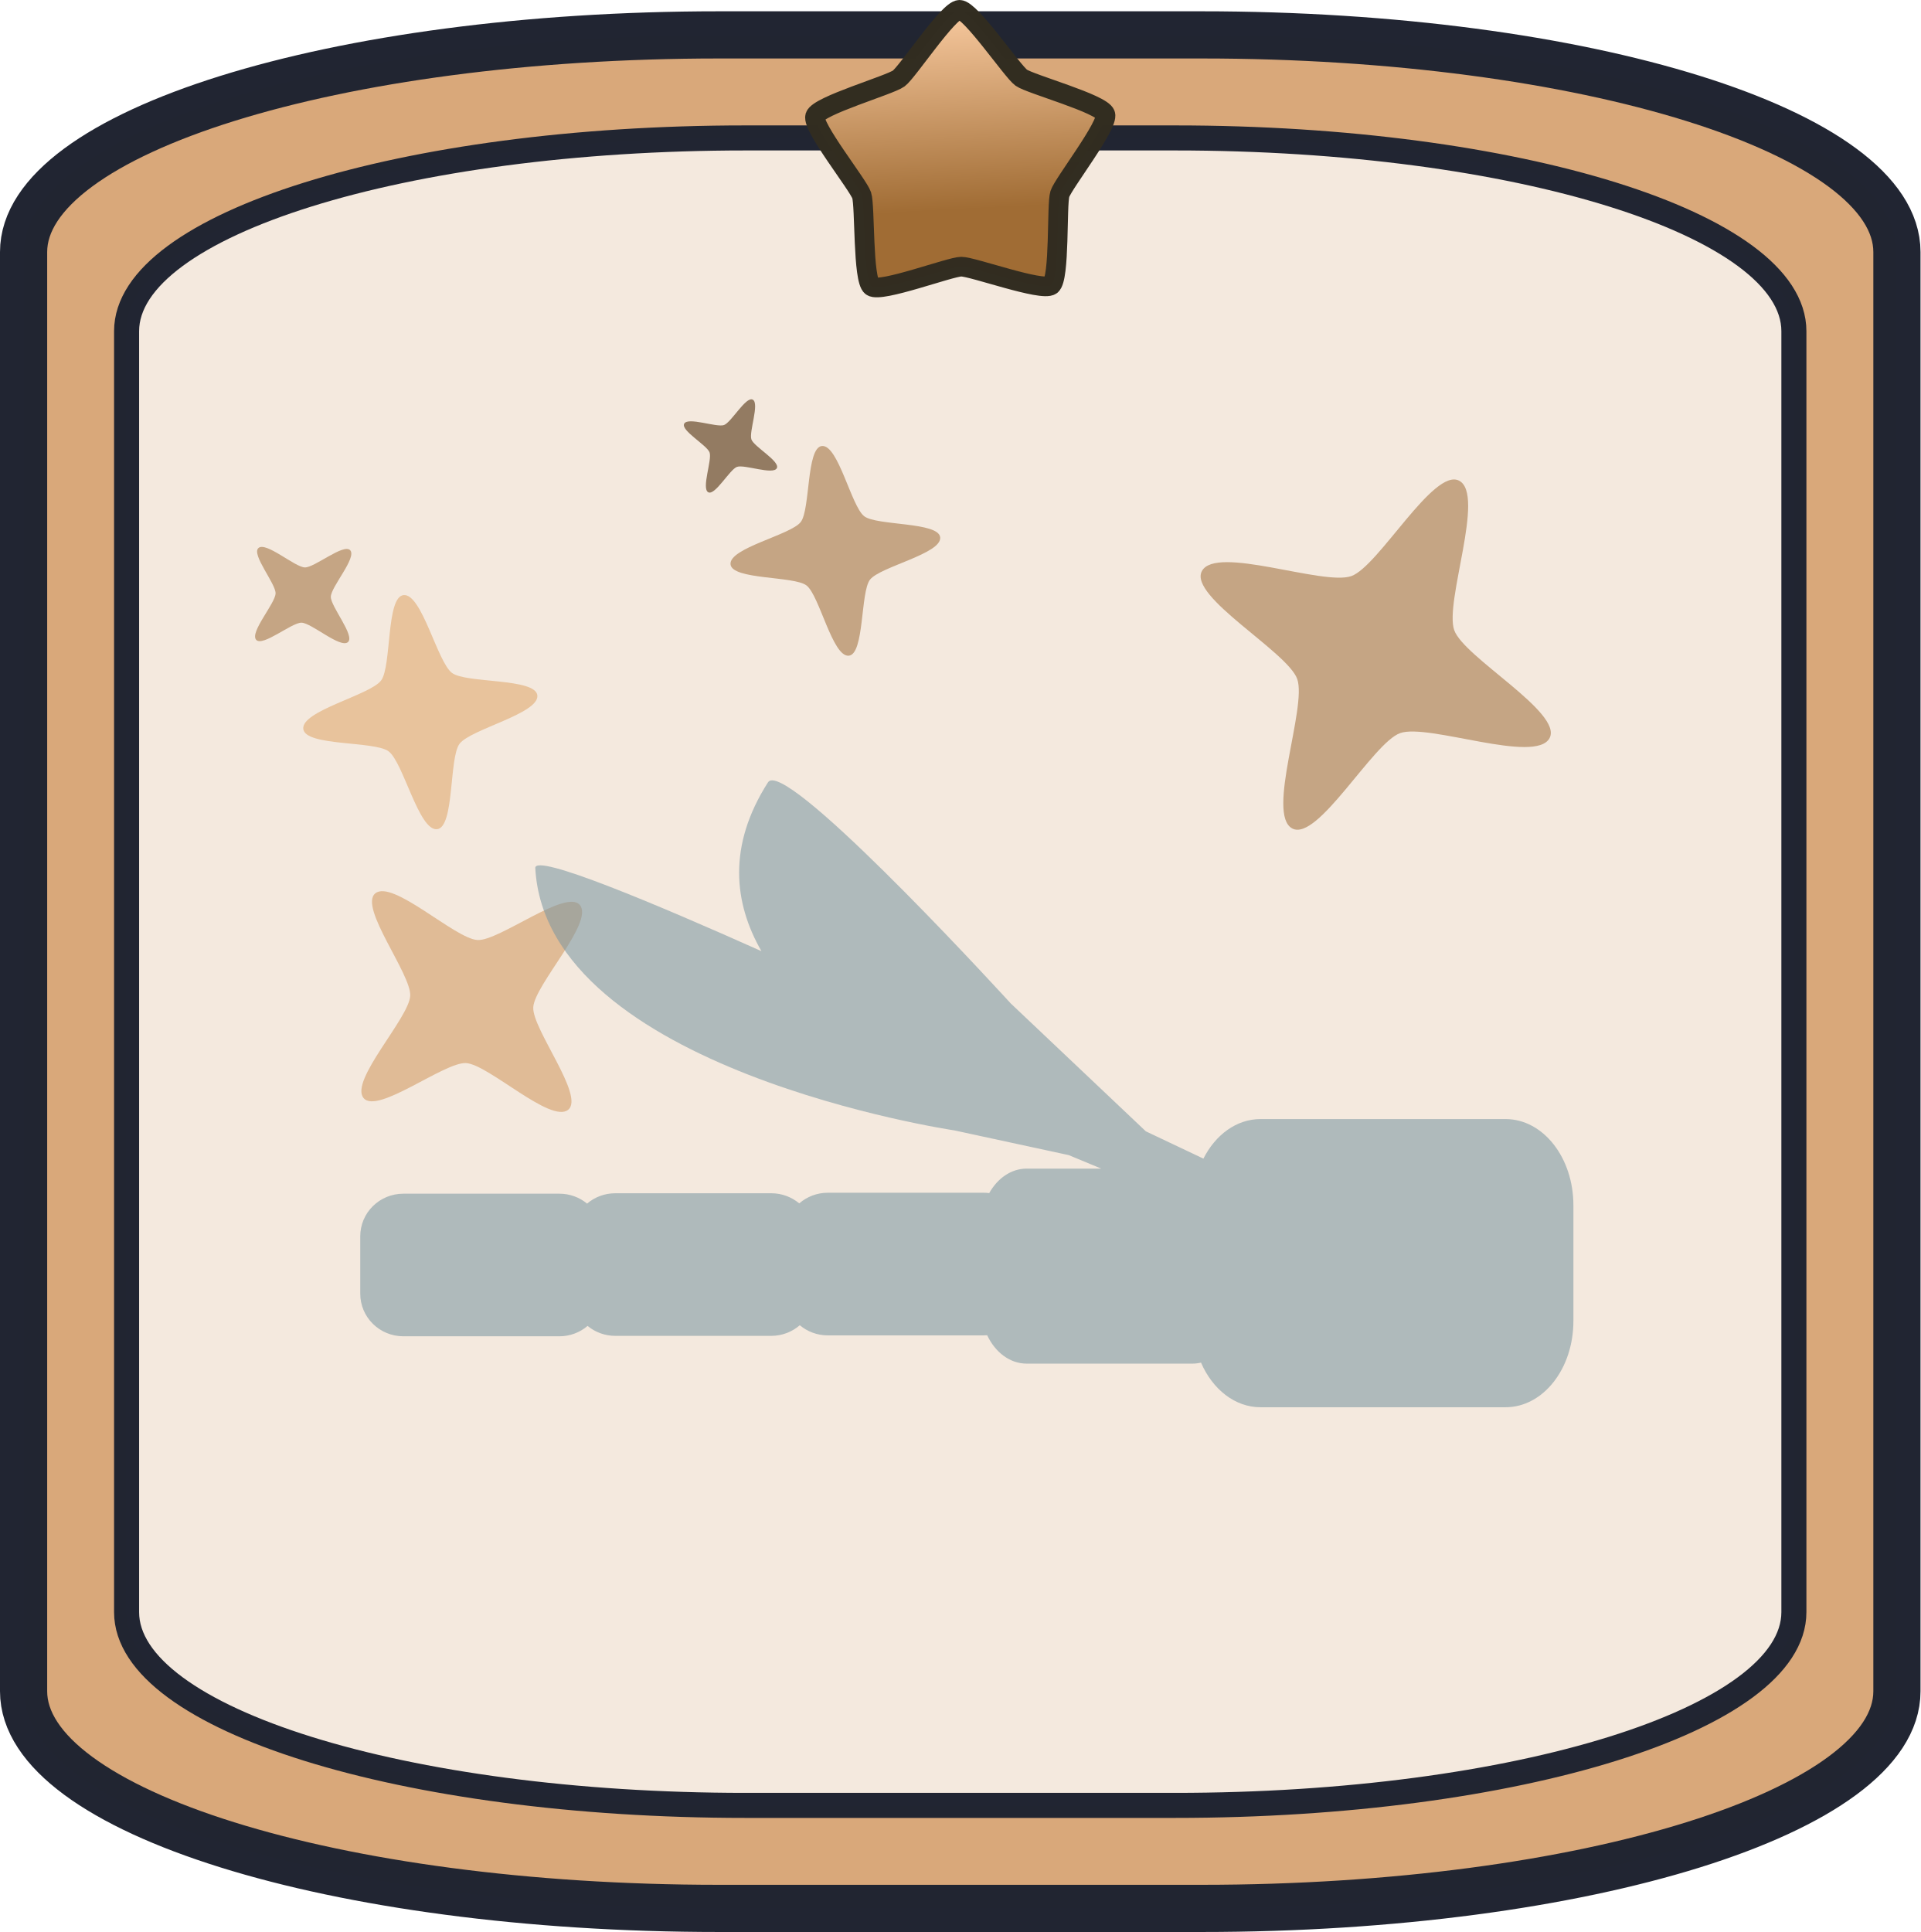
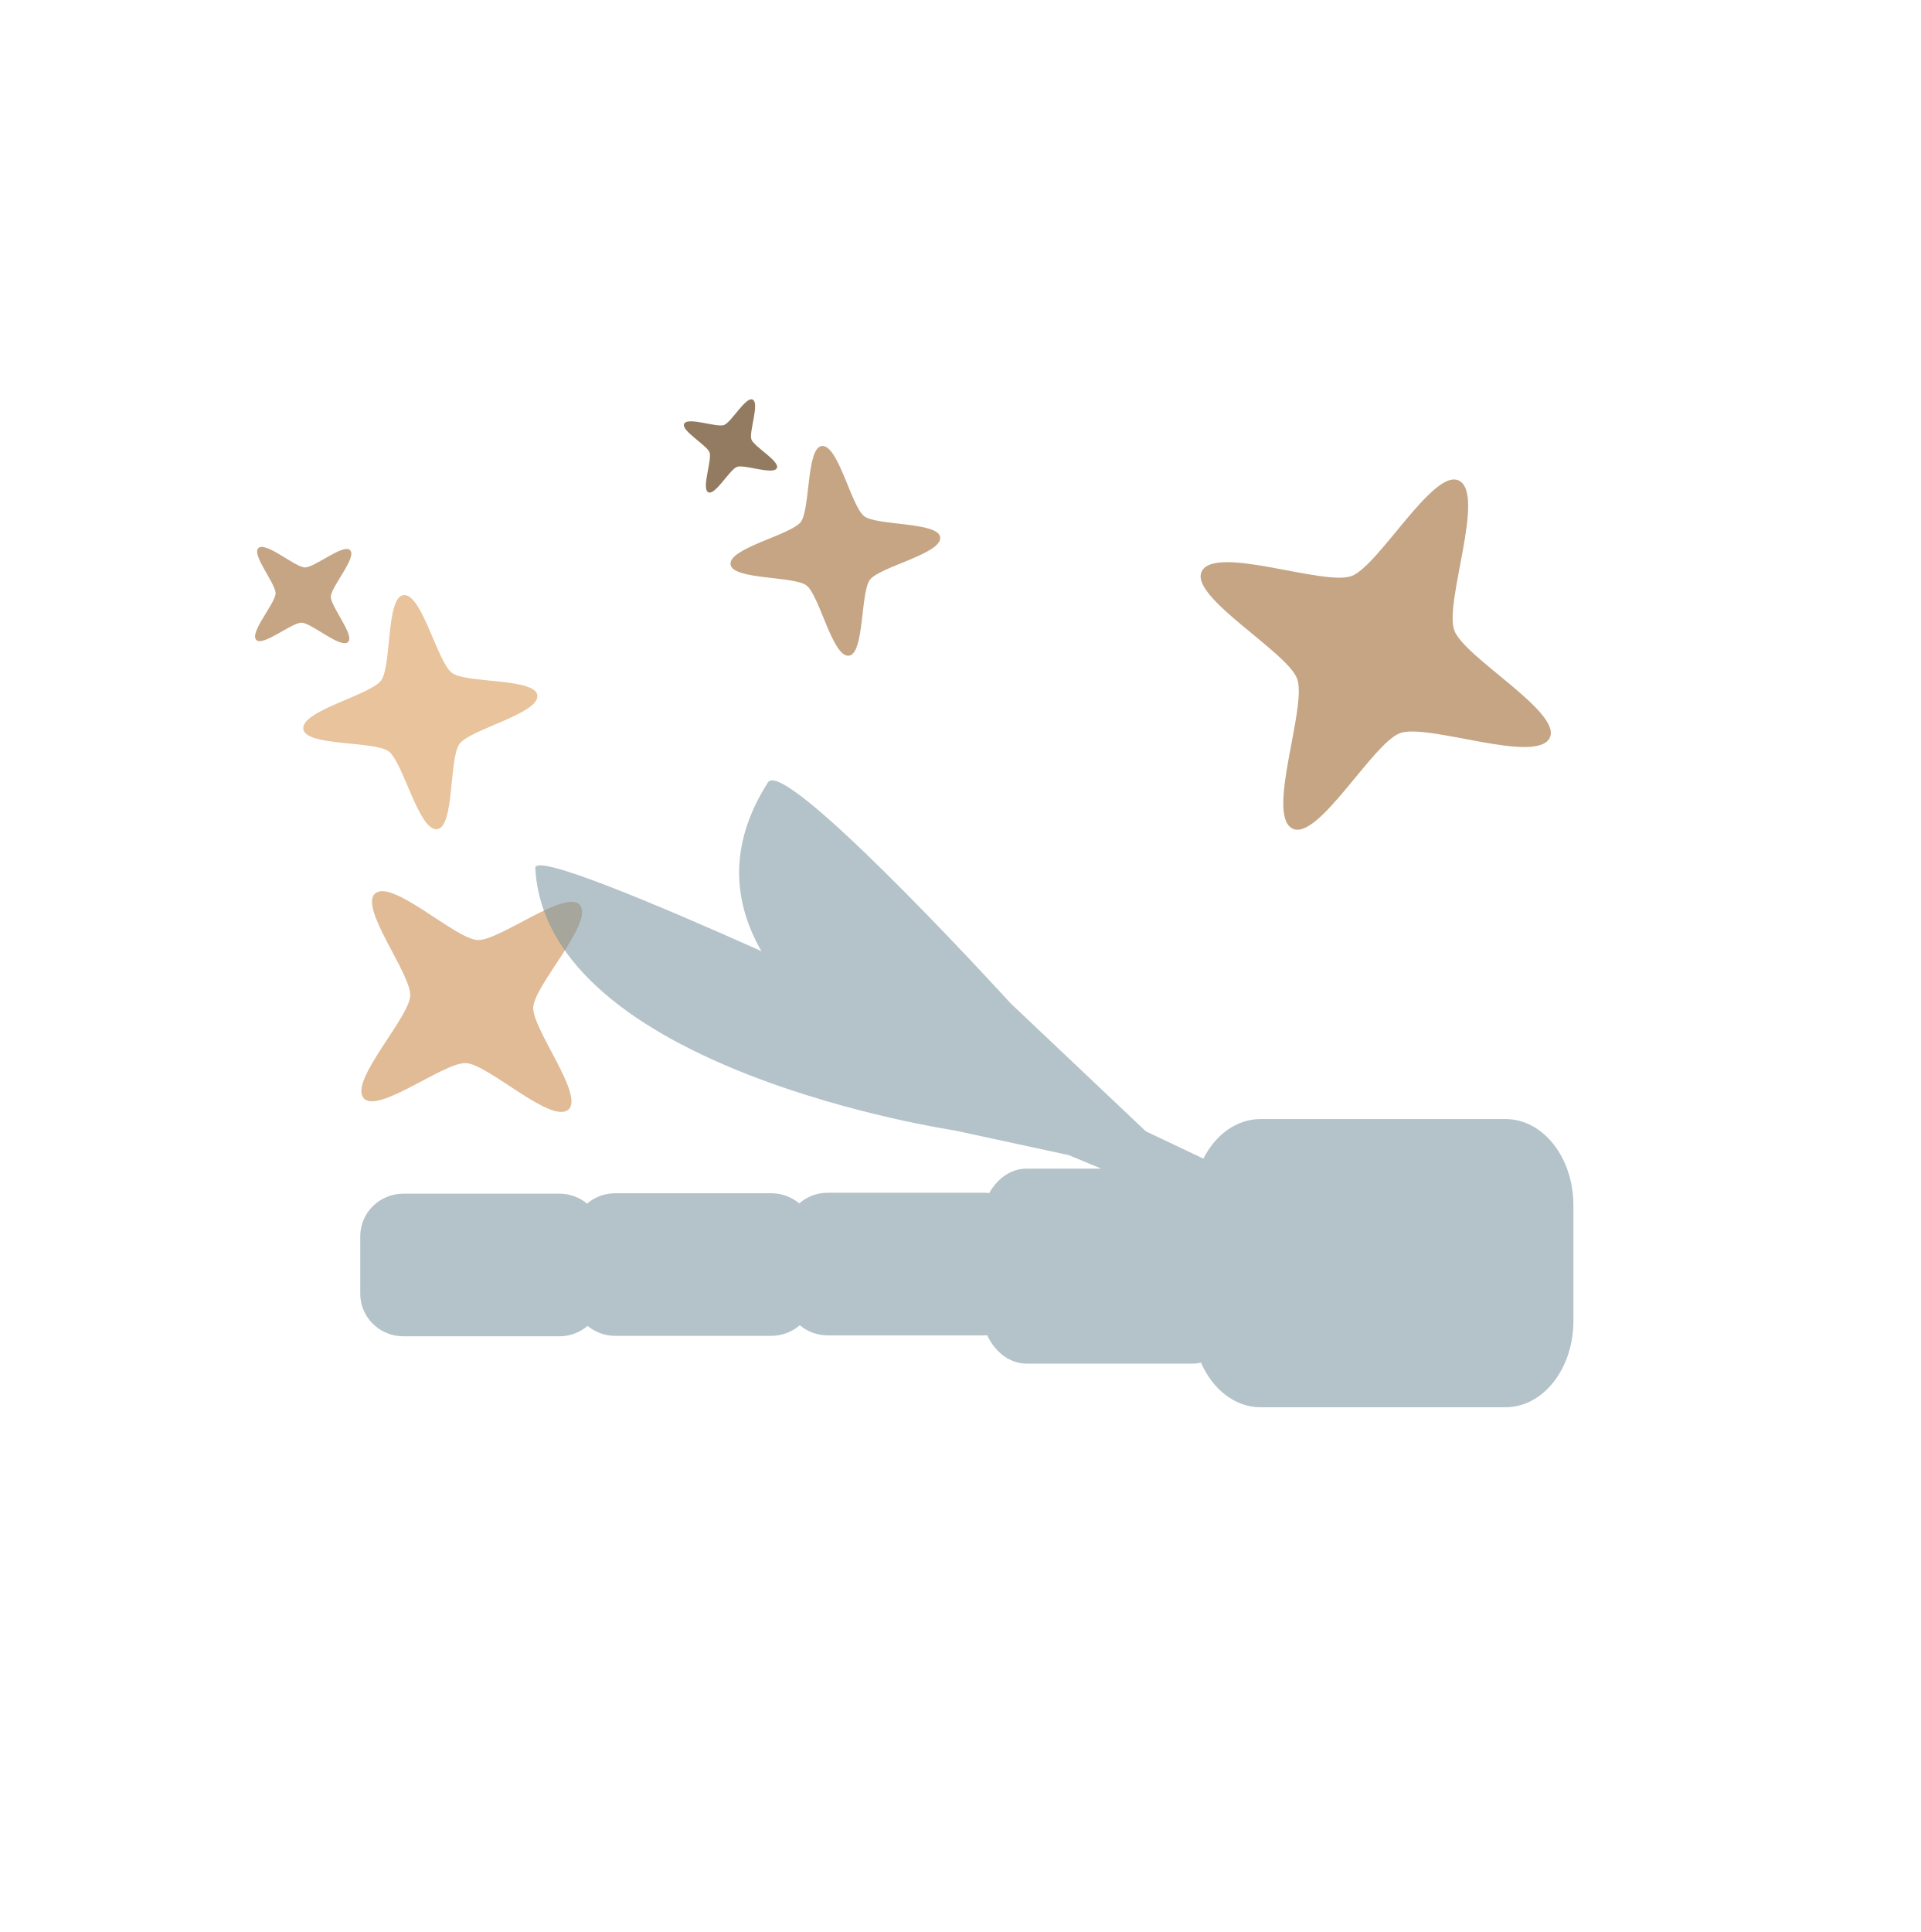
- <svg xmlns="http://www.w3.org/2000/svg" xmlns:xlink="http://www.w3.org/1999/xlink" width="200" height="201.177" viewBox="0 0 52.917 53.228" version="1.1" id="svg1">
+ <svg xmlns="http://www.w3.org/2000/svg" width="200" height="201.177" viewBox="0 0 52.917 53.228" version="1.1" id="svg1">
  <defs id="defs1">
-     <linearGradient xlink:href="#linearGradient33" id="linearGradient34" x1="9.158" y1="0.654" x2="9.524" y2="7.639" gradientUnits="userSpaceOnUse" />
-     <linearGradient id="linearGradient33">
-       <stop style="stop-color:#ffd1a8;stop-opacity:1;" offset="0" id="stop33" />
-       <stop style="stop-color:#a06c34;stop-opacity:1;" offset="0.696" id="stop34" />
-     </linearGradient>
-   </defs>
-   <g id="layer1" transform="translate(-0.2000028)">
-     <rect style="fill:#d9a87a;fill-opacity:1;stroke:#212532;stroke-width:1.3;stroke-linejoin:round;stroke-miterlimit:8.2;stroke-dasharray:none;stroke-opacity:0.996" id="rect1" width="51.617" height="51.617" x="0.85" y="0.961" ry="5.982" rx="19.158" />
-     <rect style="fill:#f4e9de;fill-opacity:1;stroke:#212532;stroke-width:0.69;stroke-linejoin:round;stroke-miterlimit:8.2;stroke-dasharray:none;stroke-opacity:0.996" id="rect1-8" width="45.94" height="45.94" x="3.688" y="3.8" ry="5.324" rx="17.051" />
-     <path style="fill:url(#linearGradient34);fill-opacity:1;fill-rule:nonzero;stroke:#322d21;stroke-width:0.443;stroke-linejoin:round;stroke-miterlimit:8.2;stroke-opacity:0.996" id="path1-5" d="M 11.386,7.222 C 11.183,7.371 9.615,6.801 9.363,6.803 9.112,6.804 7.551,7.395 7.346,7.249 7.142,7.102 7.199,5.434 7.12,5.196 7.04,4.957 5.996,3.655 6.072,3.415 6.148,3.176 7.752,2.715 7.955,2.565 8.157,2.416 9.073,1.021 9.324,1.019 c 0.251,-0.002 1.186,1.381 1.39,1.528 0.204,0.146 1.815,0.586 1.894,0.825 0.079,0.239 -0.947,1.555 -1.024,1.794 -0.076,0.24 0.003,1.907 -0.199,2.056 z" transform="matrix(1.223289,0,0,1.223289,15.23236,-0.975738)" />
-   </g>
+     </defs>
+   <g id="layer1" transform="translate(-0.2000028)" />
  <g id="layer2">
    <path style="fill:#e0bb96;fill-opacity:1;stroke:#9fe7f9;stroke-width:0;stroke-linecap:round;stroke-dasharray:none;stroke-opacity:0.996;paint-order:fill markers stroke" id="path1-89" d="m 34.181,15.237 c -0.329,0.627 -2.871,-0.352 -3.539,-0.117 -0.644,0.226 -1.952,2.576 -2.555,2.259 -0.627,-0.329 0.352,-2.871 0.117,-3.539 -0.226,-0.644 -2.576,-1.952 -2.259,-2.555 0.329,-0.627 2.871,0.352 3.539,0.117 0.644,-0.226 1.952,-2.576 2.555,-2.259 0.627,0.329 -0.352,2.871 -0.117,3.539 0.226,0.644 2.576,1.952 2.259,2.555 z" transform="matrix(0.3362794,-0.8071043,0.8071043,0.3362794,-7.814576,47.39812)" />
    <path id="path2" style="fill:#7d96a1;fill-opacity:0.572;stroke:#5f6348;stroke-width:0;stroke-linecap:round;stroke-linejoin:round;paint-order:fill markers stroke" d="m 21.286,21.5 c -0.058,-0.003 -0.101,0.015 -0.126,0.055 -1.118,1.752 -0.941,3.323 -0.18,4.65 -2.9,-1.297 -6.253,-2.709 -6.231,-2.289 0.298,5.559 11.545,7.227 11.545,7.227 l 3.153,0.681 0.896,0.372 h -2.054 c -0.427,0 -0.803,0.266 -1.033,0.675 -0.05,-0.007 -0.101,-0.01 -0.153,-0.01 h -4.294 c -0.302,0 -0.578,0.111 -0.787,0.293 -0.208,-0.174 -0.477,-0.279 -0.772,-0.279 h -4.295 c -0.298,0 -0.57,0.107 -0.779,0.285 -0.207,-0.171 -0.473,-0.273 -0.765,-0.273 h -4.295 c -0.66,0 -1.19,0.524 -1.19,1.176 v 1.577 c 0,0.652 0.531,1.176 1.19,1.176 h 4.295 c 0.298,0 0.57,-0.108 0.779,-0.286 0.207,0.171 0.473,0.274 0.765,0.274 h 4.295 c 0.302,0 0.578,-0.111 0.787,-0.293 0.208,0.174 0.477,0.28 0.772,0.28 h 4.294 c 0.033,0 0.065,-0.001 0.097,-0.004 0.221,0.469 0.625,0.782 1.088,0.782 h 4.567 c 0.081,0 0.16,-0.01 0.237,-0.028 0.318,0.734 0.932,1.23 1.641,1.23 h 6.749 c 1.037,0 1.871,-1.06 1.871,-2.377 v -3.186 c 0,-1.317 -0.835,-2.377 -1.871,-2.377 h -6.749 c -0.663,0 -1.243,0.433 -1.575,1.09 l -1.586,-0.752 -3.725,-3.526 c 0,0 -5.56,-6.095 -6.563,-6.144 z" />
    <path style="fill:#c5a584;fill-opacity:1;stroke:#9fe7f9;stroke-width:0;stroke-linecap:round;stroke-dasharray:none;stroke-opacity:0.996;paint-order:fill markers stroke" id="path1" d="m 34.181,15.237 c -0.329,0.627 -2.871,-0.352 -3.539,-0.117 -0.644,0.226 -1.952,2.576 -2.555,2.259 -0.627,-0.329 0.352,-2.871 0.117,-3.539 -0.226,-0.644 -2.576,-1.952 -2.259,-2.555 0.329,-0.627 2.871,0.352 3.539,0.117 0.644,-0.226 1.952,-2.576 2.555,-2.259 0.627,0.329 -0.352,2.871 -0.117,3.539 0.226,0.644 2.576,1.952 2.259,2.555 z" transform="matrix(1.163354,0,0,1.163354,2.932251,2.607342)" />
    <path style="fill:#c5a584;fill-opacity:1;stroke:#9fe7f9;stroke-width:0;stroke-linecap:round;stroke-dasharray:none;stroke-opacity:0.996;paint-order:fill markers stroke" id="path1-51" d="m 34.181,15.237 c -0.329,0.627 -2.871,-0.352 -3.539,-0.117 -0.644,0.226 -1.952,2.576 -2.555,2.259 -0.627,-0.329 0.352,-2.871 0.117,-3.539 -0.226,-0.644 -2.576,-1.952 -2.259,-2.555 0.329,-0.627 2.871,0.352 3.539,0.117 0.644,-0.226 1.952,-2.576 2.555,-2.259 0.627,0.329 -0.352,2.871 -0.117,3.539 0.226,0.644 2.576,1.952 2.259,2.555 z" transform="matrix(0.3466079,0.5351445,-0.5351445,0.3466079,19.69369,-5.508237)" />
    <path style="fill:#937b62;fill-opacity:1;stroke:#9fe7f9;stroke-width:0;stroke-linecap:round;stroke-dasharray:none;stroke-opacity:0.996;paint-order:fill markers stroke" id="path1-2" d="m 34.181,15.237 c -0.329,0.627 -2.871,-0.352 -3.539,-0.117 -0.644,0.226 -1.952,2.576 -2.555,2.259 -0.627,-0.329 0.352,-2.871 0.117,-3.539 -0.226,-0.644 -2.576,-1.952 -2.259,-2.555 0.329,-0.627 2.871,0.352 3.539,0.117 0.644,-0.226 1.952,-2.576 2.555,-2.259 0.627,0.329 -0.352,2.871 -0.117,3.539 0.226,0.644 2.576,1.952 2.259,2.555 z" transform="matrix(0.3099253,0,0,0.3099253,10.81056,8.176243)" />
    <path style="fill:#e8c39c;fill-opacity:1;stroke:#9fe7f9;stroke-width:0;stroke-linecap:round;stroke-dasharray:none;stroke-opacity:0.996;paint-order:fill markers stroke" id="path1-23" d="m 34.181,15.237 c -0.329,0.627 -2.871,-0.352 -3.539,-0.117 -0.644,0.226 -1.952,2.576 -2.555,2.259 -0.627,-0.329 0.352,-2.871 0.117,-3.539 -0.226,-0.644 -2.576,-1.952 -2.259,-2.555 0.329,-0.627 2.871,0.352 3.539,0.117 0.644,-0.226 1.952,-2.576 2.555,-2.259 0.627,0.329 -0.352,2.871 -0.117,3.539 0.226,0.644 2.576,1.952 2.259,2.555 z" transform="matrix(0.5928178,-0.3965634,0.3965634,0.5928178,-11.49962,23.68065)" />
    <path style="fill:#c5a584;fill-opacity:1;stroke:#9fe7f9;stroke-width:0;stroke-linecap:round;stroke-dasharray:none;stroke-opacity:0.996;paint-order:fill markers stroke" id="path1-8" d="m 34.181,15.237 c -0.329,0.627 -2.871,-0.352 -3.539,-0.117 -0.644,0.226 -1.952,2.576 -2.555,2.259 -0.627,-0.329 0.352,-2.871 0.117,-3.539 -0.226,-0.644 -2.576,-1.952 -2.259,-2.555 0.329,-0.627 2.871,0.352 3.539,0.117 0.644,-0.226 1.952,-2.576 2.555,-2.259 0.627,0.329 -0.352,2.871 -0.117,3.539 0.226,0.644 2.576,1.952 2.259,2.555 z" transform="matrix(0.3661991,0.1389261,-0.1389261,0.3661991,-0.8124186,7.361304)" />
  </g>
</svg>
